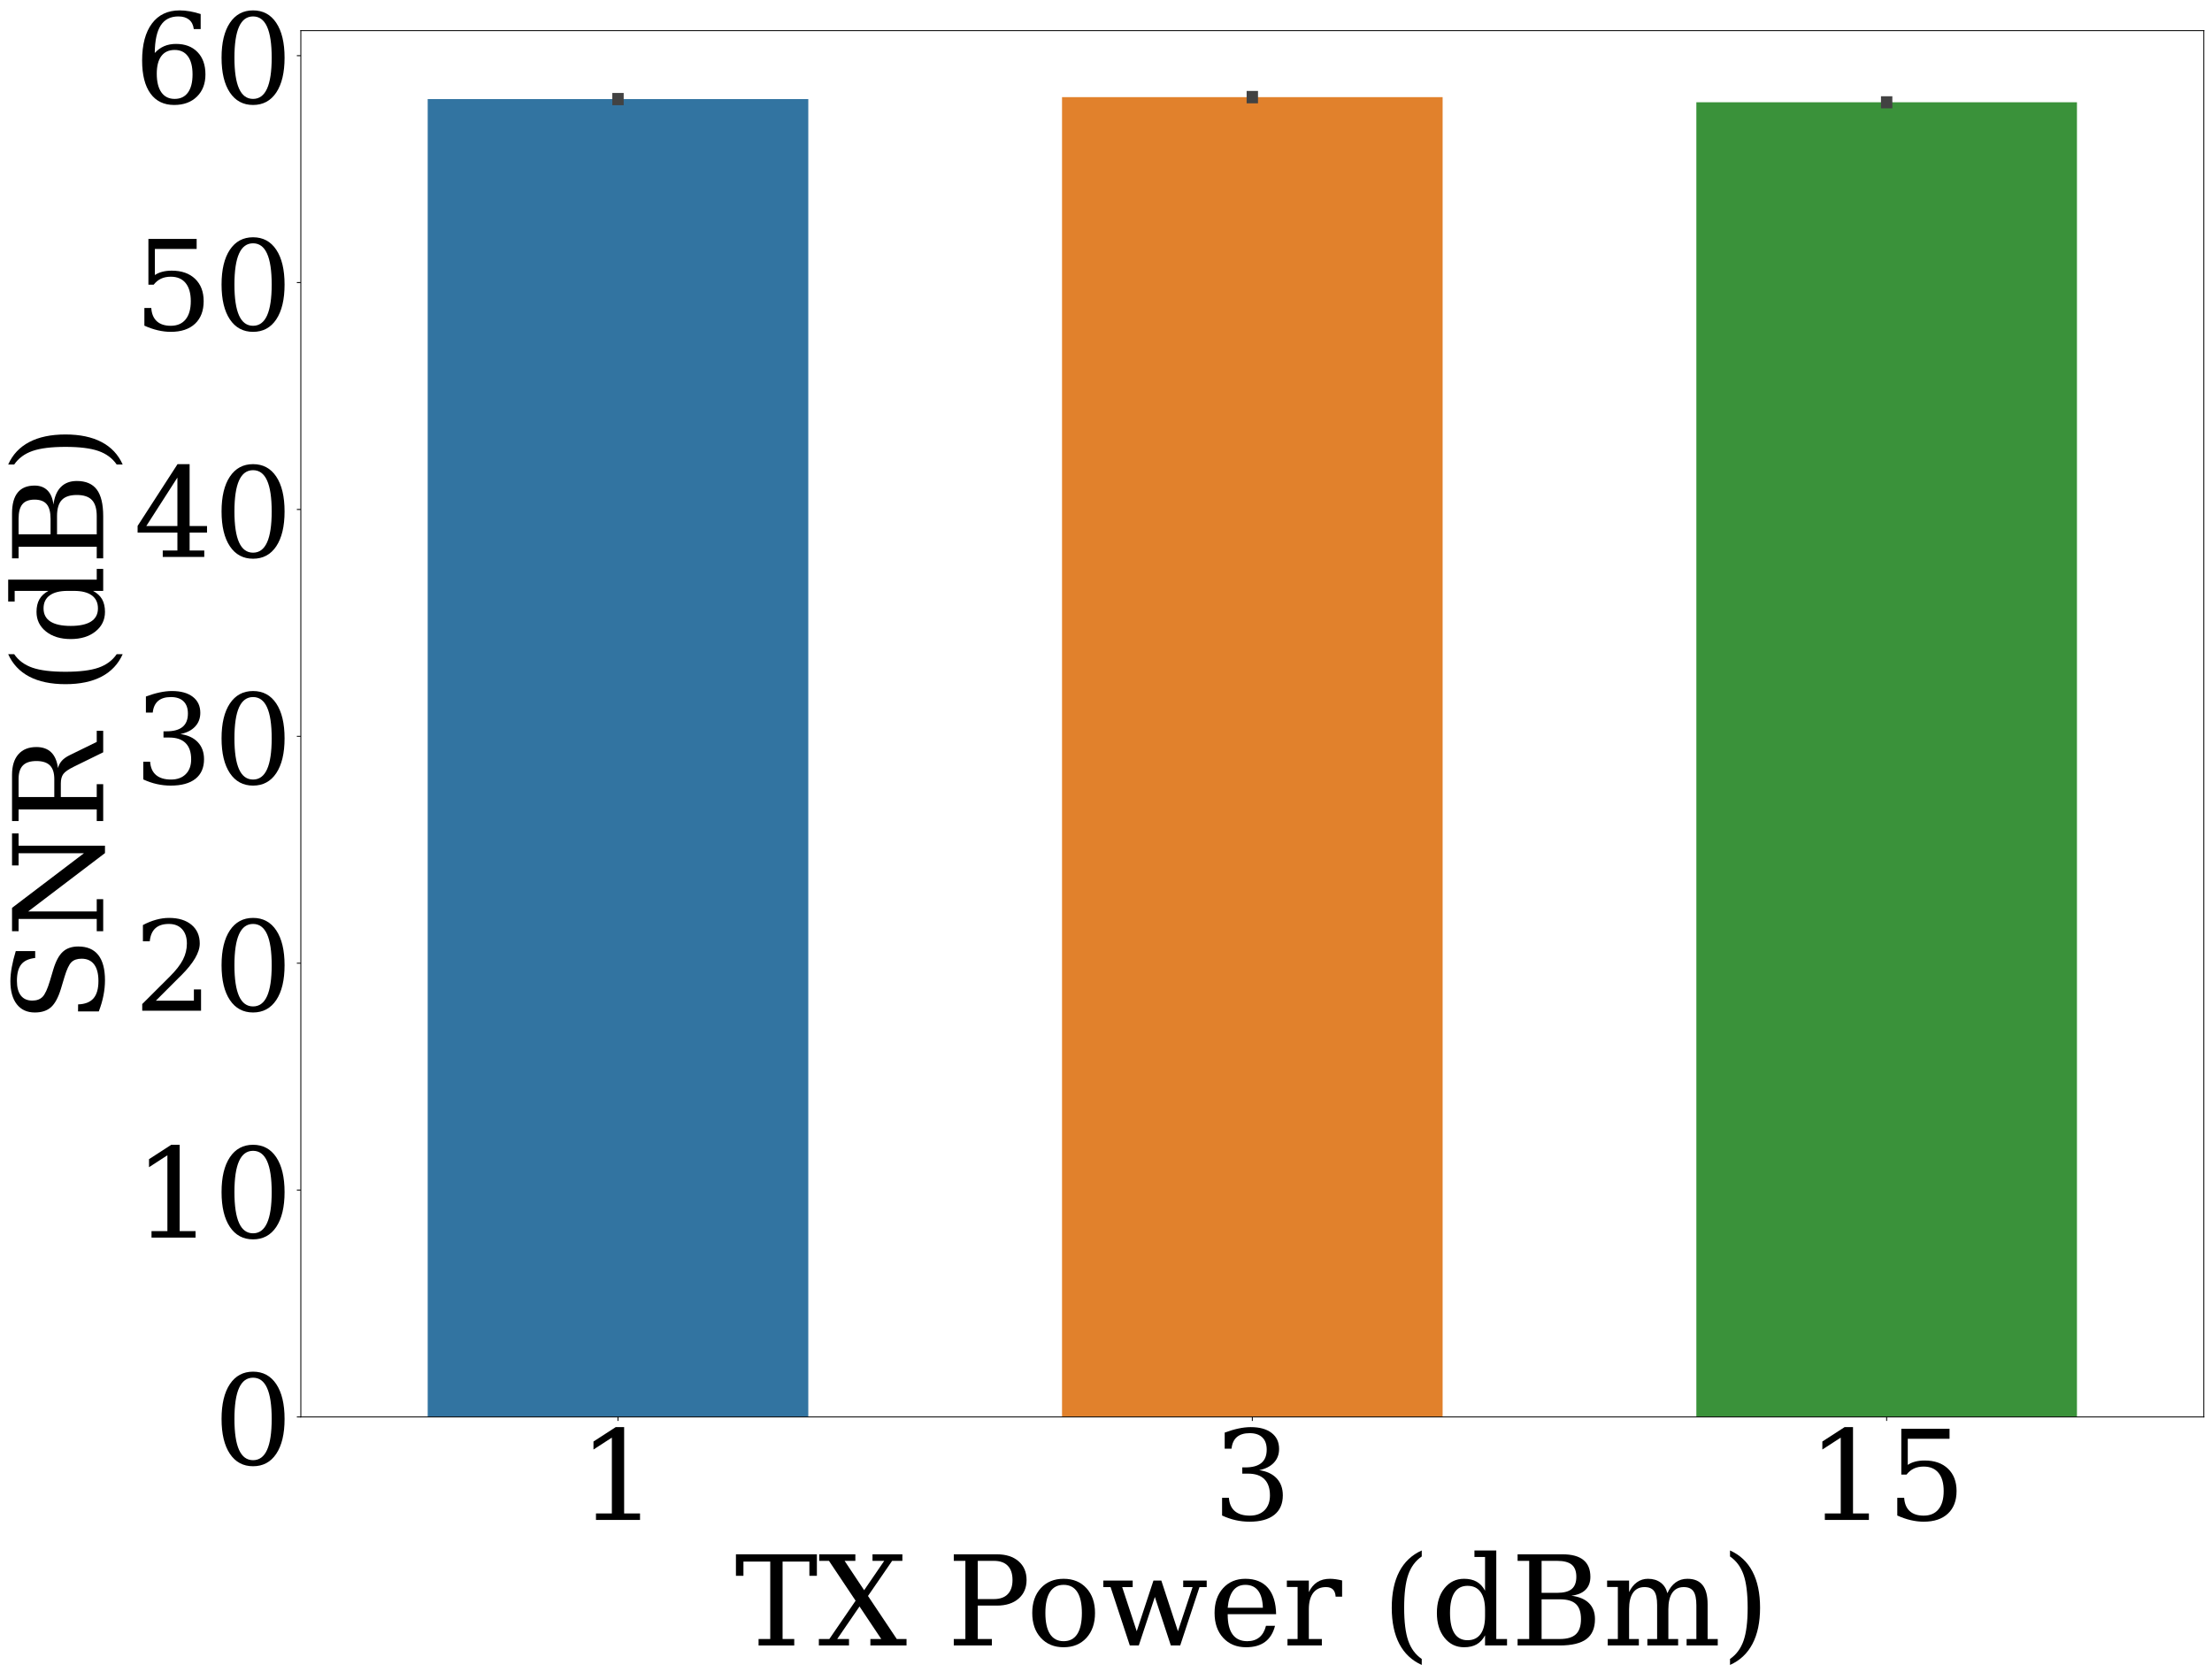
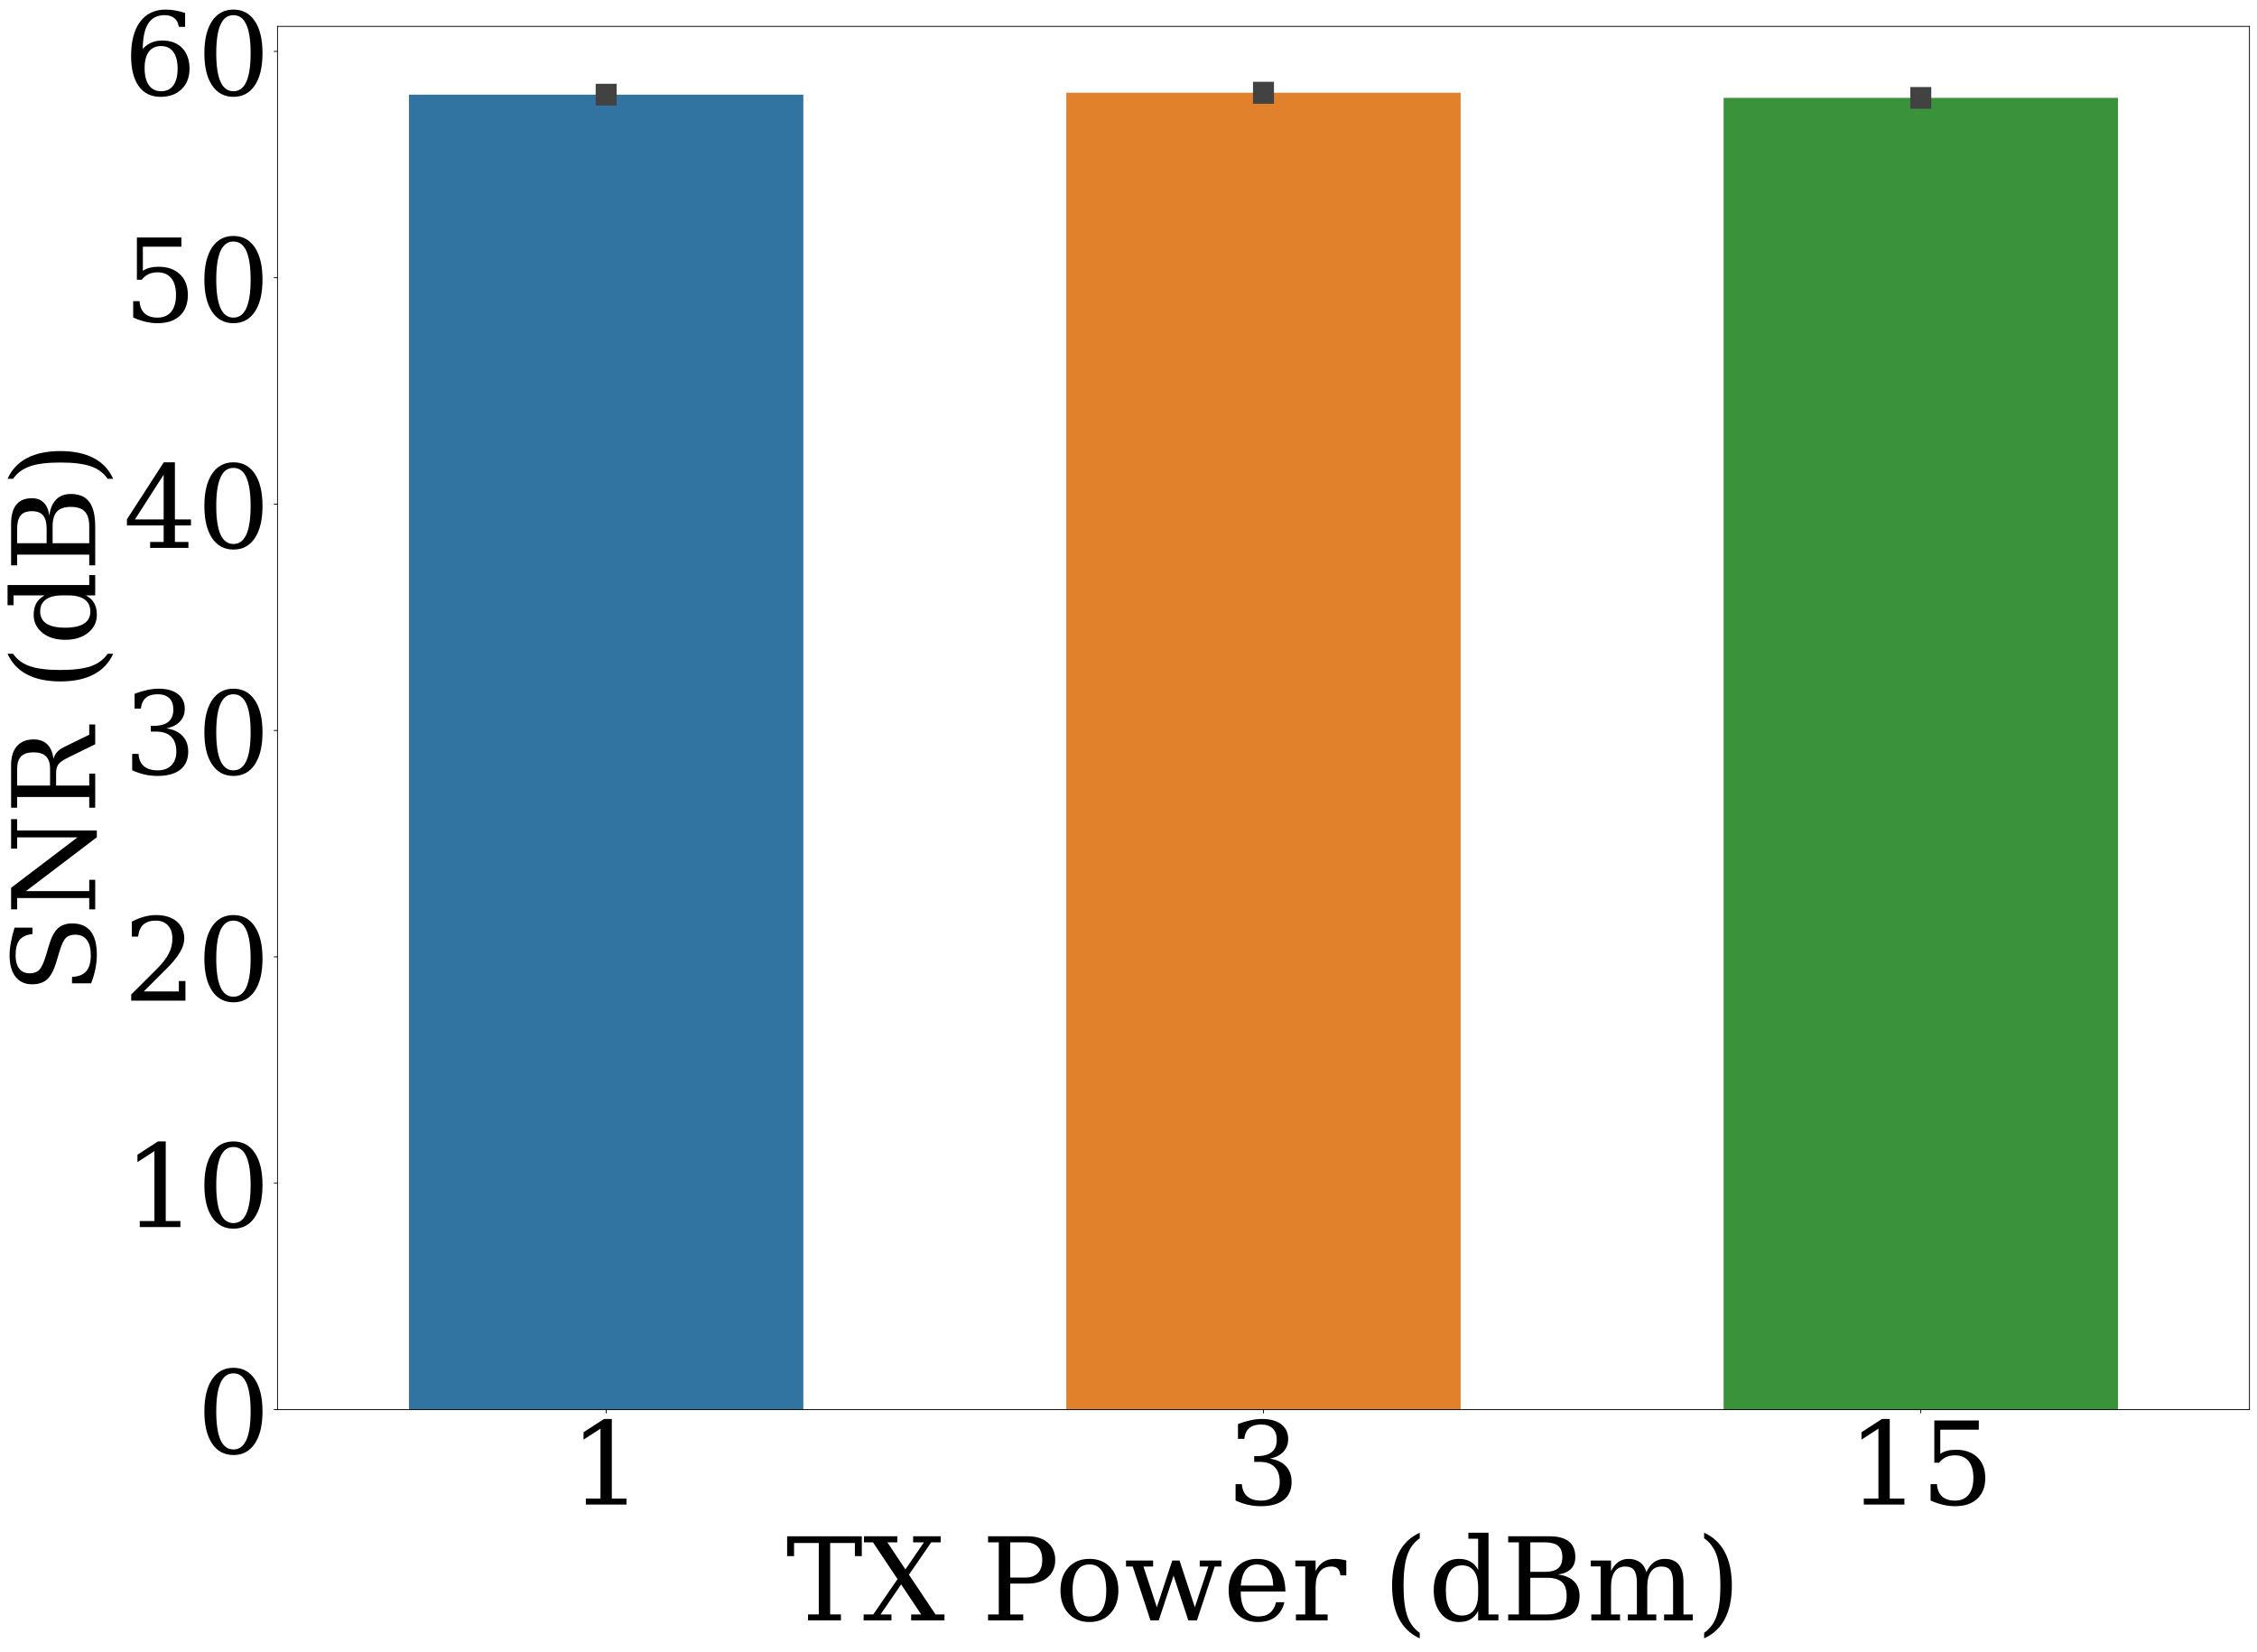
- <svg xmlns="http://www.w3.org/2000/svg" xmlns:xlink="http://www.w3.org/1999/xlink" width="1945.834pt" height="1477.75pt" viewBox="0 0 1945.834 1477.75" version="1.1">
+ <svg xmlns="http://www.w3.org/2000/svg" xmlns:xlink="http://www.w3.org/1999/xlink" width="2152.319pt" height="1575.42pt" viewBox="0 0 2152.319 1575.42" version="1.1">
  <defs>
    <style type="text/css">*{stroke-linejoin: round; stroke-linecap: butt}</style>
  </defs>
  <g id="figure_1">
    <g id="patch_1">
-       <path d="M 0 1477.75  L 1945.834 1477.75  L 1945.834 0  L 0 0  z " style="fill: #ffffff; stroke: #ffffff; stroke-linejoin: miter" />
+       <path d="M 0 1575.42  L 2152.319 1575.42  L 2152.319 0  L 0 0  z " style="fill: #ffffff; stroke: #ffffff; stroke-linejoin: miter" />
    </g>
    <g id="axes_1">
      <g id="patch_2">
-         <path d="M 264.634 1246.631  L 1938.634 1246.631  L 1938.634 26.951  L 264.634 26.951  z " style="fill: #ffffff" />
+         <path d="M 264.634 1344.301  L 2145.119 1344.301  L 2145.119 25.161  L 264.634 25.161  z " style="fill: #ffffff" />
      </g>
      <g id="patch_3">
-         <path d="M 376.234 1246.631  L 711.034 1246.631  L 711.034 87.164  L 376.234 87.164  z " clip-path="url(#pe1c3e40ef3)" style="fill: #3274a1" />
+         <path d="M 390 1344.301  L 766.097 1344.301  L 766.097 90.277  L 390 90.277  z " clip-path="url(#pde1bfbe4f4)" style="fill: #3274a1" />
      </g>
      <g id="patch_4">
-         <path d="M 934.234 1246.631  L 1269.034 1246.631  L 1269.034 85.465  L 934.234 85.465  z " clip-path="url(#pe1c3e40ef3)" style="fill: #e1812c" />
+         <path d="M 1016.828 1344.301  L 1392.925 1344.301  L 1392.925 88.439  L 1016.828 88.439  z " clip-path="url(#pde1bfbe4f4)" style="fill: #e1812c" />
      </g>
      <g id="patch_5">
-         <path d="M 1492.234 1246.631  L 1827.034 1246.631  L 1827.034 89.993  L 1492.234 89.993  z " clip-path="url(#pe1c3e40ef3)" style="fill: #3a923a" />
+         <path d="M 1643.657 1344.301  L 2019.754 1344.301  L 2019.754 93.337  L 1643.657 93.337  z " clip-path="url(#pde1bfbe4f4)" style="fill: #3a923a" />
      </g>
      <g id="matplotlib.axis_1">
        <g id="xtick_1">
          <g id="line2d_1">
            <defs>
-               <path id="m6ff9362bf9" d="M 0 0  L 0 3.5  " style="stroke: #000000; stroke-width: 0.8" />
-             </defs>
-             <g>
-               <use xlink:href="#m6ff9362bf9" x="543.634" y="1246.631" style="stroke: #000000; stroke-width: 0.8" />
+               <path id="m0969c2ad03" d="M 0 0  L 0 3.5  " style="stroke: #000000; stroke-width: 0.8" />
+             </defs>
+             <g>
+               <use xlink:href="#m0969c2ad03" x="578.049" y="1344.301" style="stroke: #000000; stroke-width: 0.8" />
            </g>
          </g>
          <g id="text_1">
-             <g transform="translate(508.6406 1337.214) scale(1.1 -1.1)">
+             <g transform="translate(543.0548 1434.884) scale(1.1 -1.1)">
              <defs>
                <path id="DejaVuSerif-31" d="M 909 0  L 909 331  L 1722 331  L 1722 4213  L 781 3603  L 781 4013  L 1919 4750  L 2350 4750  L 2350 331  L 3163 331  L 3163 0  L 909 0  z " transform="scale(0.015625)" />
              </defs>
              <use xlink:href="#DejaVuSerif-31" />
            </g>
          </g>
        </g>
        <g id="xtick_2">
          <g id="line2d_2">
            <g>
-               <use xlink:href="#m6ff9362bf9" x="1101.634" y="1246.631" style="stroke: #000000; stroke-width: 0.8" />
+               <use xlink:href="#m0969c2ad03" x="1204.877" y="1344.301" style="stroke: #000000; stroke-width: 0.8" />
            </g>
          </g>
          <g id="text_2">
-             <g transform="translate(1066.641 1337.214) scale(1.1 -1.1)">
+             <g transform="translate(1169.883 1434.884) scale(1.1 -1.1)">
              <defs>
                <path id="DejaVuSerif-33" d="M 622 4469  Q 988 4606 1323 4678  Q 1659 4750 1953 4750  Q 2638 4750 3022 4454  Q 3406 4159 3406 3634  Q 3406 3213 3140 2930  Q 2875 2647 2388 2547  Q 2963 2466 3280 2130  Q 3597 1794 3597 1259  Q 3597 606 3158 257  Q 2719 -91 1894 -91  Q 1528 -91 1179 -12  Q 831 66 488 225  L 488 1131  L 838 1131  Q 869 681 1141 450  Q 1413 219 1906 219  Q 2384 219 2661 495  Q 2938 772 2938 1253  Q 2938 1803 2653 2086  Q 2369 2369 1819 2369  L 1522 2369  L 1522 2688  L 1678 2688  Q 2225 2688 2498 2914  Q 2772 3141 2772 3597  Q 2772 4006 2547 4223  Q 2322 4441 1900 4441  Q 1478 4441 1245 4241  Q 1013 4041 972 3647  L 622 3647  L 622 4469  z " transform="scale(0.015625)" />
              </defs>
              <use xlink:href="#DejaVuSerif-33" />
            </g>
          </g>
        </g>
        <g id="xtick_3">
          <g id="line2d_3">
            <g>
-               <use xlink:href="#m6ff9362bf9" x="1659.634" y="1246.631" style="stroke: #000000; stroke-width: 0.8" />
+               <use xlink:href="#m0969c2ad03" x="1831.705" y="1344.301" style="stroke: #000000; stroke-width: 0.8" />
            </g>
          </g>
          <g id="text_3">
-             <g transform="translate(1589.647 1337.214) scale(1.1 -1.1)">
+             <g transform="translate(1761.718 1434.884) scale(1.1 -1.1)">
              <defs>
                <path id="DejaVuSerif-35" d="M 3219 4666  L 3219 4153  L 1081 4153  L 1081 2816  Q 1244 2928 1461 2984  Q 1678 3041 1947 3041  Q 2703 3041 3140 2622  Q 3578 2203 3578 1478  Q 3578 738 3136 323  Q 2694 -91 1894 -91  Q 1572 -91 1234 -12  Q 897 66 544 225  L 544 1131  L 897 1131  Q 925 688 1179 453  Q 1434 219 1894 219  Q 2388 219 2653 544  Q 2919 869 2919 1478  Q 2919 2084 2655 2407  Q 2391 2731 1894 2731  Q 1613 2731 1398 2631  Q 1184 2531 1019 2322  L 750 2322  L 750 4666  L 3219 4666  z " transform="scale(0.015625)" />
              </defs>
              <use xlink:href="#DejaVuSerif-31" />
              <use xlink:href="#DejaVuSerif-35" x="63.623" />
            </g>
          </g>
        </g>
        <g id="text_4">
-           <g transform="translate(646.3031 1447.674) scale(1.1 -1.1)">
+           <g transform="translate(749.5456 1545.343) scale(1.1 -1.1)">
            <defs>
              <path id="DejaVuSerif-54" d="M 1222 0  L 1222 331  L 1819 331  L 1819 4294  L 447 4294  L 447 3566  L 63 3566  L 63 4666  L 4206 4666  L 4206 3566  L 3822 3566  L 3822 4294  L 2450 4294  L 2450 331  L 3047 331  L 3047 0  L 1222 0  z " transform="scale(0.015625)" />
              <path id="DejaVuSerif-58" d="M 2119 1997  L 978 331  L 1581 331  L 1581 0  L 38 0  L 38 331  L 575 331  L 1919 2291  L 556 4331  L 56 4331  L 56 4666  L 1906 4666  L 1906 4331  L 1356 4331  L 2356 2828  L 3384 4331  L 2784 4331  L 2784 4666  L 4313 4666  L 4313 4331  L 3788 4331  L 2553 2534  L 4025 331  L 4525 331  L 4525 0  L 2675 0  L 2675 331  L 3231 331  L 2119 1997  z " transform="scale(0.015625)" />
              <path id="DejaVuSerif-20" transform="scale(0.015625)" />
              <path id="DejaVuSerif-50" d="M 1581 2375  L 2406 2375  Q 2872 2375 3115 2626  Q 3359 2878 3359 3353  Q 3359 3831 3115 4081  Q 2872 4331 2406 4331  L 1581 4331  L 1581 2375  z M 353 0  L 353 331  L 947 331  L 947 4331  L 353 4331  L 353 4666  L 2559 4666  Q 3259 4666 3668 4311  Q 4078 3956 4078 3353  Q 4078 2753 3668 2397  Q 3259 2041 2559 2041  L 1581 2041  L 1581 331  L 2303 331  L 2303 0  L 353 0  z " transform="scale(0.015625)" />
              <path id="DejaVuSerif-6f" d="M 1925 219  Q 2388 219 2623 584  Q 2859 950 2859 1663  Q 2859 2375 2623 2739  Q 2388 3103 1925 3103  Q 1463 3103 1227 2739  Q 991 2375 991 1663  Q 991 950 1228 584  Q 1466 219 1925 219  z M 1925 -91  Q 1200 -91 759 389  Q 319 869 319 1663  Q 319 2456 758 2934  Q 1197 3413 1925 3413  Q 2653 3413 3092 2934  Q 3531 2456 3531 1663  Q 3531 869 3092 389  Q 2653 -91 1925 -91  z " transform="scale(0.015625)" />
              <path id="DejaVuSerif-77" d="M 3072 3322  L 3922 728  L 4672 2988  L 4191 2988  L 4191 3322  L 5394 3322  L 5394 2988  L 5025 2988  L 4038 0  L 3559 0  L 2741 2484  L 1919 0  L 1459 0  L 475 2988  L 103 2988  L 103 3322  L 1606 3322  L 1606 2988  L 1069 2988  L 1813 728  L 2669 3322  L 3072 3322  z " transform="scale(0.015625)" />
              <path id="DejaVuSerif-65" d="M 3469 1600  L 991 1600  L 991 1575  Q 991 903 1244 561  Q 1497 219 1991 219  Q 2369 219 2611 417  Q 2853 616 2950 1006  L 3413 1006  Q 3275 459 2904 184  Q 2534 -91 1931 -91  Q 1203 -91 761 389  Q 319 869 319 1663  Q 319 2450 753 2931  Q 1188 3413 1894 3413  Q 2647 3413 3050 2948  Q 3453 2484 3469 1600  z M 2791 1931  Q 2772 2513 2545 2808  Q 2319 3103 1894 3103  Q 1497 3103 1269 2806  Q 1041 2509 991 1931  L 2791 1931  z " transform="scale(0.015625)" />
              <path id="DejaVuSerif-72" d="M 3059 3328  L 3059 2497  L 2728 2497  Q 2713 2744 2591 2866  Q 2469 2988 2234 2988  Q 1809 2988 1582 2694  Q 1356 2400 1356 1850  L 1356 331  L 2022 331  L 2022 0  L 263 0  L 263 331  L 781 331  L 781 2994  L 231 2994  L 231 3322  L 1356 3322  L 1356 2731  Q 1525 3078 1790 3245  Q 2056 3413 2438 3413  Q 2578 3413 2733 3391  Q 2888 3369 3059 3328  z " transform="scale(0.015625)" />
              <path id="DejaVuSerif-28" d="M 2041 -997  Q 1281 -656 893 83  Q 506 822 506 1931  Q 506 3044 893 3783  Q 1281 4522 2041 4863  L 2041 4556  Q 1559 4225 1350 3623  Q 1141 3022 1141 1931  Q 1141 844 1350 242  Q 1559 -359 2041 -691  L 2041 -997  z " transform="scale(0.015625)" />
              <path id="DejaVuSerif-64" d="M 3359 331  L 3909 331  L 3909 0  L 2784 0  L 2784 519  Q 2616 206 2355 57  Q 2094 -91 1709 -91  Q 1097 -91 708 395  Q 319 881 319 1663  Q 319 2444 706 2928  Q 1094 3413 1709 3413  Q 2094 3413 2355 3264  Q 2616 3116 2784 2803  L 2784 4531  L 2241 4531  L 2241 4863  L 3359 4863  L 3359 331  z M 2784 1497  L 2784 1825  Q 2784 2422 2554 2737  Q 2325 3053 1888 3053  Q 1444 3053 1217 2703  Q 991 2353 991 1663  Q 991 975 1217 622  Q 1444 269 1888 269  Q 2325 269 2554 583  Q 2784 897 2784 1497  z " transform="scale(0.015625)" />
              <path id="DejaVuSerif-42" d="M 1581 331  L 2516 331  Q 3078 331 3337 575  Q 3597 819 3597 1350  Q 3597 1878 3339 2120  Q 3081 2363 2516 2363  L 1581 2363  L 1581 331  z M 1581 2694  L 2375 2694  Q 2888 2694 3123 2891  Q 3359 3088 3359 3513  Q 3359 3941 3123 4136  Q 2888 4331 2375 4331  L 1581 4331  L 1581 2694  z M 353 0  L 353 331  L 947 331  L 947 4331  L 353 4331  L 353 4666  L 2656 4666  Q 3363 4666 3720 4377  Q 4078 4088 4078 3513  Q 4078 3097 3829 2850  Q 3581 2603 3103 2547  Q 3697 2472 4005 2167  Q 4313 1863 4313 1350  Q 4313 656 3875 328  Q 3438 0 2509 0  L 353 0  z " transform="scale(0.015625)" />
              <path id="DejaVuSerif-6d" d="M 3316 2675  Q 3481 3041 3739 3227  Q 3997 3413 4341 3413  Q 4863 3413 5119 3089  Q 5375 2766 5375 2113  L 5375 331  L 5894 331  L 5894 0  L 4300 0  L 4300 331  L 4800 331  L 4800 2047  Q 4800 2556 4650 2772  Q 4500 2988 4153 2988  Q 3769 2988 3567 2697  Q 3366 2406 3366 1850  L 3366 331  L 3866 331  L 3866 0  L 2291 0  L 2291 331  L 2791 331  L 2791 2069  Q 2791 2566 2641 2777  Q 2491 2988 2144 2988  Q 1759 2988 1557 2697  Q 1356 2406 1356 1850  L 1356 331  L 1856 331  L 1856 0  L 263 0  L 263 331  L 781 331  L 781 2994  L 231 2994  L 231 3322  L 1356 3322  L 1356 2731  Q 1516 3063 1762 3238  Q 2009 3413 2322 3413  Q 2709 3413 2968 3220  Q 3228 3028 3316 2675  z " transform="scale(0.015625)" />
              <path id="DejaVuSerif-29" d="M 453 -997  L 453 -691  Q 934 -359 1145 242  Q 1356 844 1356 1931  Q 1356 3022 1145 3623  Q 934 4225 453 4556  L 453 4863  Q 1216 4522 1603 3783  Q 1991 3044 1991 1931  Q 1991 822 1603 83  Q 1216 -656 453 -997  z " transform="scale(0.015625)" />
            </defs>
            <use xlink:href="#DejaVuSerif-54" />
            <use xlink:href="#DejaVuSerif-58" x="66.699" />
            <use xlink:href="#DejaVuSerif-20" x="137.891" />
            <use xlink:href="#DejaVuSerif-50" x="169.678" />
            <use xlink:href="#DejaVuSerif-6f" x="232.963" />
            <use xlink:href="#DejaVuSerif-77" x="293.168" />
            <use xlink:href="#DejaVuSerif-65" x="378.764" />
            <use xlink:href="#DejaVuSerif-72" x="437.943" />
            <use xlink:href="#DejaVuSerif-20" x="485.746" />
            <use xlink:href="#DejaVuSerif-28" x="517.533" />
            <use xlink:href="#DejaVuSerif-64" x="556.547" />
            <use xlink:href="#DejaVuSerif-42" x="620.561" />
            <use xlink:href="#DejaVuSerif-6d" x="694.047" />
            <use xlink:href="#DejaVuSerif-29" x="788.871" />
          </g>
        </g>
      </g>
      <g id="matplotlib.axis_2">
        <g id="ytick_1">
          <g id="line2d_4">
            <defs>
-               <path id="mfc5efd31c8" d="M 0 0  L -3.5 0  " style="stroke: #000000; stroke-width: 0.8" />
-             </defs>
-             <g>
-               <use xlink:href="#mfc5efd31c8" x="264.634" y="1246.631" style="stroke: #000000; stroke-width: 0.8" />
+               <path id="m40f4c9a494" d="M 0 0  L -3.5 0  " style="stroke: #000000; stroke-width: 0.8" />
+             </defs>
+             <g>
+               <use xlink:href="#m40f4c9a494" x="264.634" y="1344.301" style="stroke: #000000; stroke-width: 0.8" />
            </g>
          </g>
          <g id="text_5">
-             <g transform="translate(187.6469 1288.423) scale(1.1 -1.1)">
+             <g transform="translate(187.6469 1386.092) scale(1.1 -1.1)">
              <defs>
                <path id="DejaVuSerif-30" d="M 2034 219  Q 2513 219 2750 744  Q 2988 1269 2988 2328  Q 2988 3391 2750 3916  Q 2513 4441 2034 4441  Q 1556 4441 1318 3916  Q 1081 3391 1081 2328  Q 1081 1269 1318 744  Q 1556 219 2034 219  z M 2034 -91  Q 1275 -91 848 546  Q 422 1184 422 2328  Q 422 3475 848 4112  Q 1275 4750 2034 4750  Q 2797 4750 3222 4112  Q 3647 3475 3647 2328  Q 3647 1184 3222 546  Q 2797 -91 2034 -91  z " transform="scale(0.015625)" />
              </defs>
              <use xlink:href="#DejaVuSerif-30" />
            </g>
          </g>
        </g>
        <g id="ytick_2">
          <g id="line2d_5">
            <g>
-               <use xlink:href="#mfc5efd31c8" x="264.634" y="1047.025" style="stroke: #000000; stroke-width: 0.8" />
+               <use xlink:href="#m40f4c9a494" x="264.634" y="1128.416" style="stroke: #000000; stroke-width: 0.8" />
            </g>
          </g>
          <g id="text_6">
-             <g transform="translate(117.6594 1088.816) scale(1.1 -1.1)">
+             <g transform="translate(117.6594 1170.208) scale(1.1 -1.1)">
              <use xlink:href="#DejaVuSerif-31" />
              <use xlink:href="#DejaVuSerif-30" x="63.623" />
            </g>
          </g>
        </g>
        <g id="ytick_3">
          <g id="line2d_6">
            <g>
-               <use xlink:href="#mfc5efd31c8" x="264.634" y="847.418" style="stroke: #000000; stroke-width: 0.8" />
+               <use xlink:href="#m40f4c9a494" x="264.634" y="912.531" style="stroke: #000000; stroke-width: 0.8" />
            </g>
          </g>
          <g id="text_7">
-             <g transform="translate(117.6594 889.2094) scale(1.1 -1.1)">
+             <g transform="translate(117.6594 954.3226) scale(1.1 -1.1)">
              <defs>
                <path id="DejaVuSerif-32" d="M 819 3553  L 469 3553  L 469 4384  Q 803 4563 1142 4656  Q 1481 4750 1806 4750  Q 2534 4750 2956 4397  Q 3378 4044 3378 3438  Q 3378 2753 2422 1800  Q 2347 1728 2309 1691  L 1131 513  L 3078 513  L 3078 1088  L 3444 1088  L 3444 0  L 434 0  L 434 341  L 1850 1753  Q 2319 2222 2519 2614  Q 2719 3006 2719 3438  Q 2719 3909 2473 4175  Q 2228 4441 1797 4441  Q 1350 4441 1106 4219  Q 863 3997 819 3553  z " transform="scale(0.015625)" />
              </defs>
              <use xlink:href="#DejaVuSerif-32" />
              <use xlink:href="#DejaVuSerif-30" x="63.623" />
            </g>
          </g>
        </g>
        <g id="ytick_4">
          <g id="line2d_7">
            <g>
-               <use xlink:href="#mfc5efd31c8" x="264.634" y="647.811" style="stroke: #000000; stroke-width: 0.8" />
+               <use xlink:href="#m40f4c9a494" x="264.634" y="696.646" style="stroke: #000000; stroke-width: 0.8" />
            </g>
          </g>
          <g id="text_8">
-             <g transform="translate(117.6594 689.6028) scale(1.1 -1.1)">
+             <g transform="translate(117.6594 738.4376) scale(1.1 -1.1)">
              <use xlink:href="#DejaVuSerif-33" />
              <use xlink:href="#DejaVuSerif-30" x="63.623" />
            </g>
          </g>
        </g>
        <g id="ytick_5">
          <g id="line2d_8">
            <g>
-               <use xlink:href="#mfc5efd31c8" x="264.634" y="448.205" style="stroke: #000000; stroke-width: 0.8" />
+               <use xlink:href="#m40f4c9a494" x="264.634" y="480.761" style="stroke: #000000; stroke-width: 0.8" />
            </g>
          </g>
          <g id="text_9">
-             <g transform="translate(117.6594 489.9961) scale(1.1 -1.1)">
+             <g transform="translate(117.6594 522.5527) scale(1.1 -1.1)">
              <defs>
                <path id="DejaVuSerif-34" d="M 2234 1581  L 2234 4063  L 641 1581  L 2234 1581  z M 3609 0  L 1484 0  L 1484 331  L 2234 331  L 2234 1247  L 197 1247  L 197 1588  L 2241 4750  L 2859 4750  L 2859 1581  L 3750 1581  L 3750 1247  L 2859 1247  L 2859 331  L 3609 331  L 3609 0  z " transform="scale(0.015625)" />
              </defs>
              <use xlink:href="#DejaVuSerif-34" />
              <use xlink:href="#DejaVuSerif-30" x="63.623" />
            </g>
          </g>
        </g>
        <g id="ytick_6">
          <g id="line2d_9">
            <g>
-               <use xlink:href="#mfc5efd31c8" x="264.634" y="248.598" style="stroke: #000000; stroke-width: 0.8" />
+               <use xlink:href="#m40f4c9a494" x="264.634" y="264.876" style="stroke: #000000; stroke-width: 0.8" />
            </g>
          </g>
          <g id="text_10">
-             <g transform="translate(117.6594 290.3895) scale(1.1 -1.1)">
+             <g transform="translate(117.6594 306.6678) scale(1.1 -1.1)">
              <use xlink:href="#DejaVuSerif-35" />
              <use xlink:href="#DejaVuSerif-30" x="63.623" />
            </g>
          </g>
        </g>
        <g id="ytick_7">
          <g id="line2d_10">
            <g>
-               <use xlink:href="#mfc5efd31c8" x="264.634" y="48.991" style="stroke: #000000; stroke-width: 0.8" />
+               <use xlink:href="#m40f4c9a494" x="264.634" y="48.991" style="stroke: #000000; stroke-width: 0.8" />
            </g>
          </g>
          <g id="text_11">
            <g transform="translate(117.6594 90.78281) scale(1.1 -1.1)">
              <defs>
                <path id="DejaVuSerif-36" d="M 2094 219  Q 2534 219 2771 542  Q 3009 866 3009 1472  Q 3009 2078 2771 2401  Q 2534 2725 2094 2725  Q 1647 2725 1412 2412  Q 1178 2100 1178 1509  Q 1178 888 1415 553  Q 1653 219 2094 219  z M 1075 2569  Q 1288 2803 1556 2918  Q 1825 3034 2163 3034  Q 2859 3034 3264 2615  Q 3669 2197 3669 1472  Q 3669 763 3233 336  Q 2797 -91 2069 -91  Q 1278 -91 853 498  Q 428 1088 428 2181  Q 428 3406 931 4078  Q 1434 4750 2350 4750  Q 2597 4750 2869 4703  Q 3141 4656 3425 4563  L 3425 3794  L 3072 3794  Q 3034 4109 2831 4275  Q 2628 4441 2284 4441  Q 1678 4441 1381 3981  Q 1084 3522 1075 2569  z " transform="scale(0.015625)" />
              </defs>
              <use xlink:href="#DejaVuSerif-36" />
              <use xlink:href="#DejaVuSerif-30" x="63.623" />
            </g>
          </g>
        </g>
        <g id="text_12">
-           <g transform="translate(90.78281 900.0265) rotate(-90) scale(1.1 -1.1)">
+           <g transform="translate(90.78281 947.966) rotate(-90) scale(1.1 -1.1)">
            <defs>
              <path id="DejaVuSerif-53" d="M 594 225  L 594 1288  L 953 1284  Q 969 753 1261 498  Q 1553 244 2150 244  Q 2706 244 2998 464  Q 3291 684 3291 1106  Q 3291 1444 3114 1625  Q 2938 1806 2369 1978  L 1753 2163  Q 1084 2366 811 2669  Q 538 2972 538 3500  Q 538 4094 959 4422  Q 1381 4750 2144 4750  Q 2469 4750 2856 4679  Q 3244 4609 3681 4475  L 3681 3481  L 3328 3481  Q 3275 3975 2998 4195  Q 2722 4416 2156 4416  Q 1663 4416 1405 4214  Q 1147 4013 1147 3628  Q 1147 3294 1340 3103  Q 1534 2913 2163 2725  L 2741 2553  Q 3375 2363 3645 2067  Q 3916 1772 3916 1275  Q 3916 597 3481 253  Q 3047 -91 2188 -91  Q 1803 -91 1404 -12  Q 1006 66 594 225  z " transform="scale(0.015625)" />
              <path id="DejaVuSerif-4e" d="M 313 0  L 313 331  L 941 331  L 941 4331  L 313 4331  L 313 4666  L 1509 4666  L 4306 984  L 4306 4331  L 3681 4331  L 3681 4666  L 5319 4666  L 5319 4331  L 4691 4331  L 4691 -91  L 4313 -91  L 1325 3841  L 1325 331  L 1953 331  L 1953 0  L 313 0  z " transform="scale(0.015625)" />
              <path id="DejaVuSerif-52" d="M 3066 2316  Q 3284 2256 3442 2114  Q 3600 1972 3725 1716  L 4403 331  L 4972 331  L 4972 0  L 3872 0  L 3144 1484  Q 2934 1916 2759 2042  Q 2584 2169 2278 2169  L 1581 2169  L 1581 331  L 2241 331  L 2241 0  L 353 0  L 353 331  L 947 331  L 947 4331  L 353 4331  L 353 4666  L 2719 4666  Q 3400 4666 3770 4341  Q 4141 4016 4141 3419  Q 4141 2938 3870 2661  Q 3600 2384 3066 2316  z M 1581 2503  L 2503 2503  Q 2975 2503 3200 2726  Q 3425 2950 3425 3419  Q 3425 3888 3200 4109  Q 2975 4331 2503 4331  L 1581 4331  L 1581 2503  z " transform="scale(0.015625)" />
            </defs>
            <use xlink:href="#DejaVuSerif-53" />
            <use xlink:href="#DejaVuSerif-4e" x="68.506" />
            <use xlink:href="#DejaVuSerif-52" x="156.006" />
            <use xlink:href="#DejaVuSerif-20" x="231.299" />
            <use xlink:href="#DejaVuSerif-28" x="263.086" />
            <use xlink:href="#DejaVuSerif-64" x="302.1" />
            <use xlink:href="#DejaVuSerif-42" x="366.113" />
            <use xlink:href="#DejaVuSerif-29" x="439.6" />
          </g>
        </g>
      </g>
      <g id="line2d_11">
-         <path d="M 543.634 87.558  L 543.634 86.795  " clip-path="url(#pe1c3e40ef3)" style="fill: none; stroke: #424242; stroke-width: 10; stroke-linecap: square" />
+         <path d="M 578.049 90.685  L 578.049 89.886  " clip-path="url(#pde1bfbe4f4)" style="fill: none; stroke: #424242; stroke-width: 20; stroke-linecap: square" />
      </g>
      <g id="line2d_12">
-         <path d="M 1101.634 85.884  L 1101.634 85.031  " clip-path="url(#pe1c3e40ef3)" style="fill: none; stroke: #424242; stroke-width: 10; stroke-linecap: square" />
+         <path d="M 1204.877 88.923  L 1204.877 87.977  " clip-path="url(#pde1bfbe4f4)" style="fill: none; stroke: #424242; stroke-width: 20; stroke-linecap: square" />
      </g>
      <g id="line2d_13">
-         <path d="M 1659.634 90.316  L 1659.634 89.683  " clip-path="url(#pe1c3e40ef3)" style="fill: none; stroke: #424242; stroke-width: 10; stroke-linecap: square" />
+         <path d="M 1831.705 93.731  L 1831.705 92.974  " clip-path="url(#pde1bfbe4f4)" style="fill: none; stroke: #424242; stroke-width: 20; stroke-linecap: square" />
      </g>
      <g id="patch_6">
-         <path d="M 264.634 1246.631  L 264.634 26.951  " style="fill: none; stroke: #000000; stroke-width: 0.8; stroke-linejoin: miter; stroke-linecap: square" />
+         <path d="M 264.634 1344.301  L 264.634 25.161  " style="fill: none; stroke: #000000; stroke-width: 0.8; stroke-linejoin: miter; stroke-linecap: square" />
      </g>
      <g id="patch_7">
-         <path d="M 1938.634 1246.631  L 1938.634 26.951  " style="fill: none; stroke: #000000; stroke-width: 0.8; stroke-linejoin: miter; stroke-linecap: square" />
+         <path d="M 2145.119 1344.301  L 2145.119 25.161  " style="fill: none; stroke: #000000; stroke-width: 0.8; stroke-linejoin: miter; stroke-linecap: square" />
      </g>
      <g id="patch_8">
-         <path d="M 264.634 1246.631  L 1938.634 1246.631  " style="fill: none; stroke: #000000; stroke-width: 0.8; stroke-linejoin: miter; stroke-linecap: square" />
+         <path d="M 264.634 1344.301  L 2145.119 1344.301  " style="fill: none; stroke: #000000; stroke-width: 0.8; stroke-linejoin: miter; stroke-linecap: square" />
      </g>
      <g id="patch_9">
-         <path d="M 264.634 26.951  L 1938.634 26.951  " style="fill: none; stroke: #000000; stroke-width: 0.8; stroke-linejoin: miter; stroke-linecap: square" />
+         <path d="M 264.634 25.161  L 2145.119 25.161  " style="fill: none; stroke: #000000; stroke-width: 0.8; stroke-linejoin: miter; stroke-linecap: square" />
      </g>
    </g>
  </g>
  <defs>
-     <clipPath id="pe1c3e40ef3">
-       <rect x="264.634" y="26.951" width="1674" height="1219.68" />
+     <clipPath id="pde1bfbe4f4">
+       <rect x="264.634" y="25.161" width="1880.485" height="1319.14" />
    </clipPath>
  </defs>
</svg>
